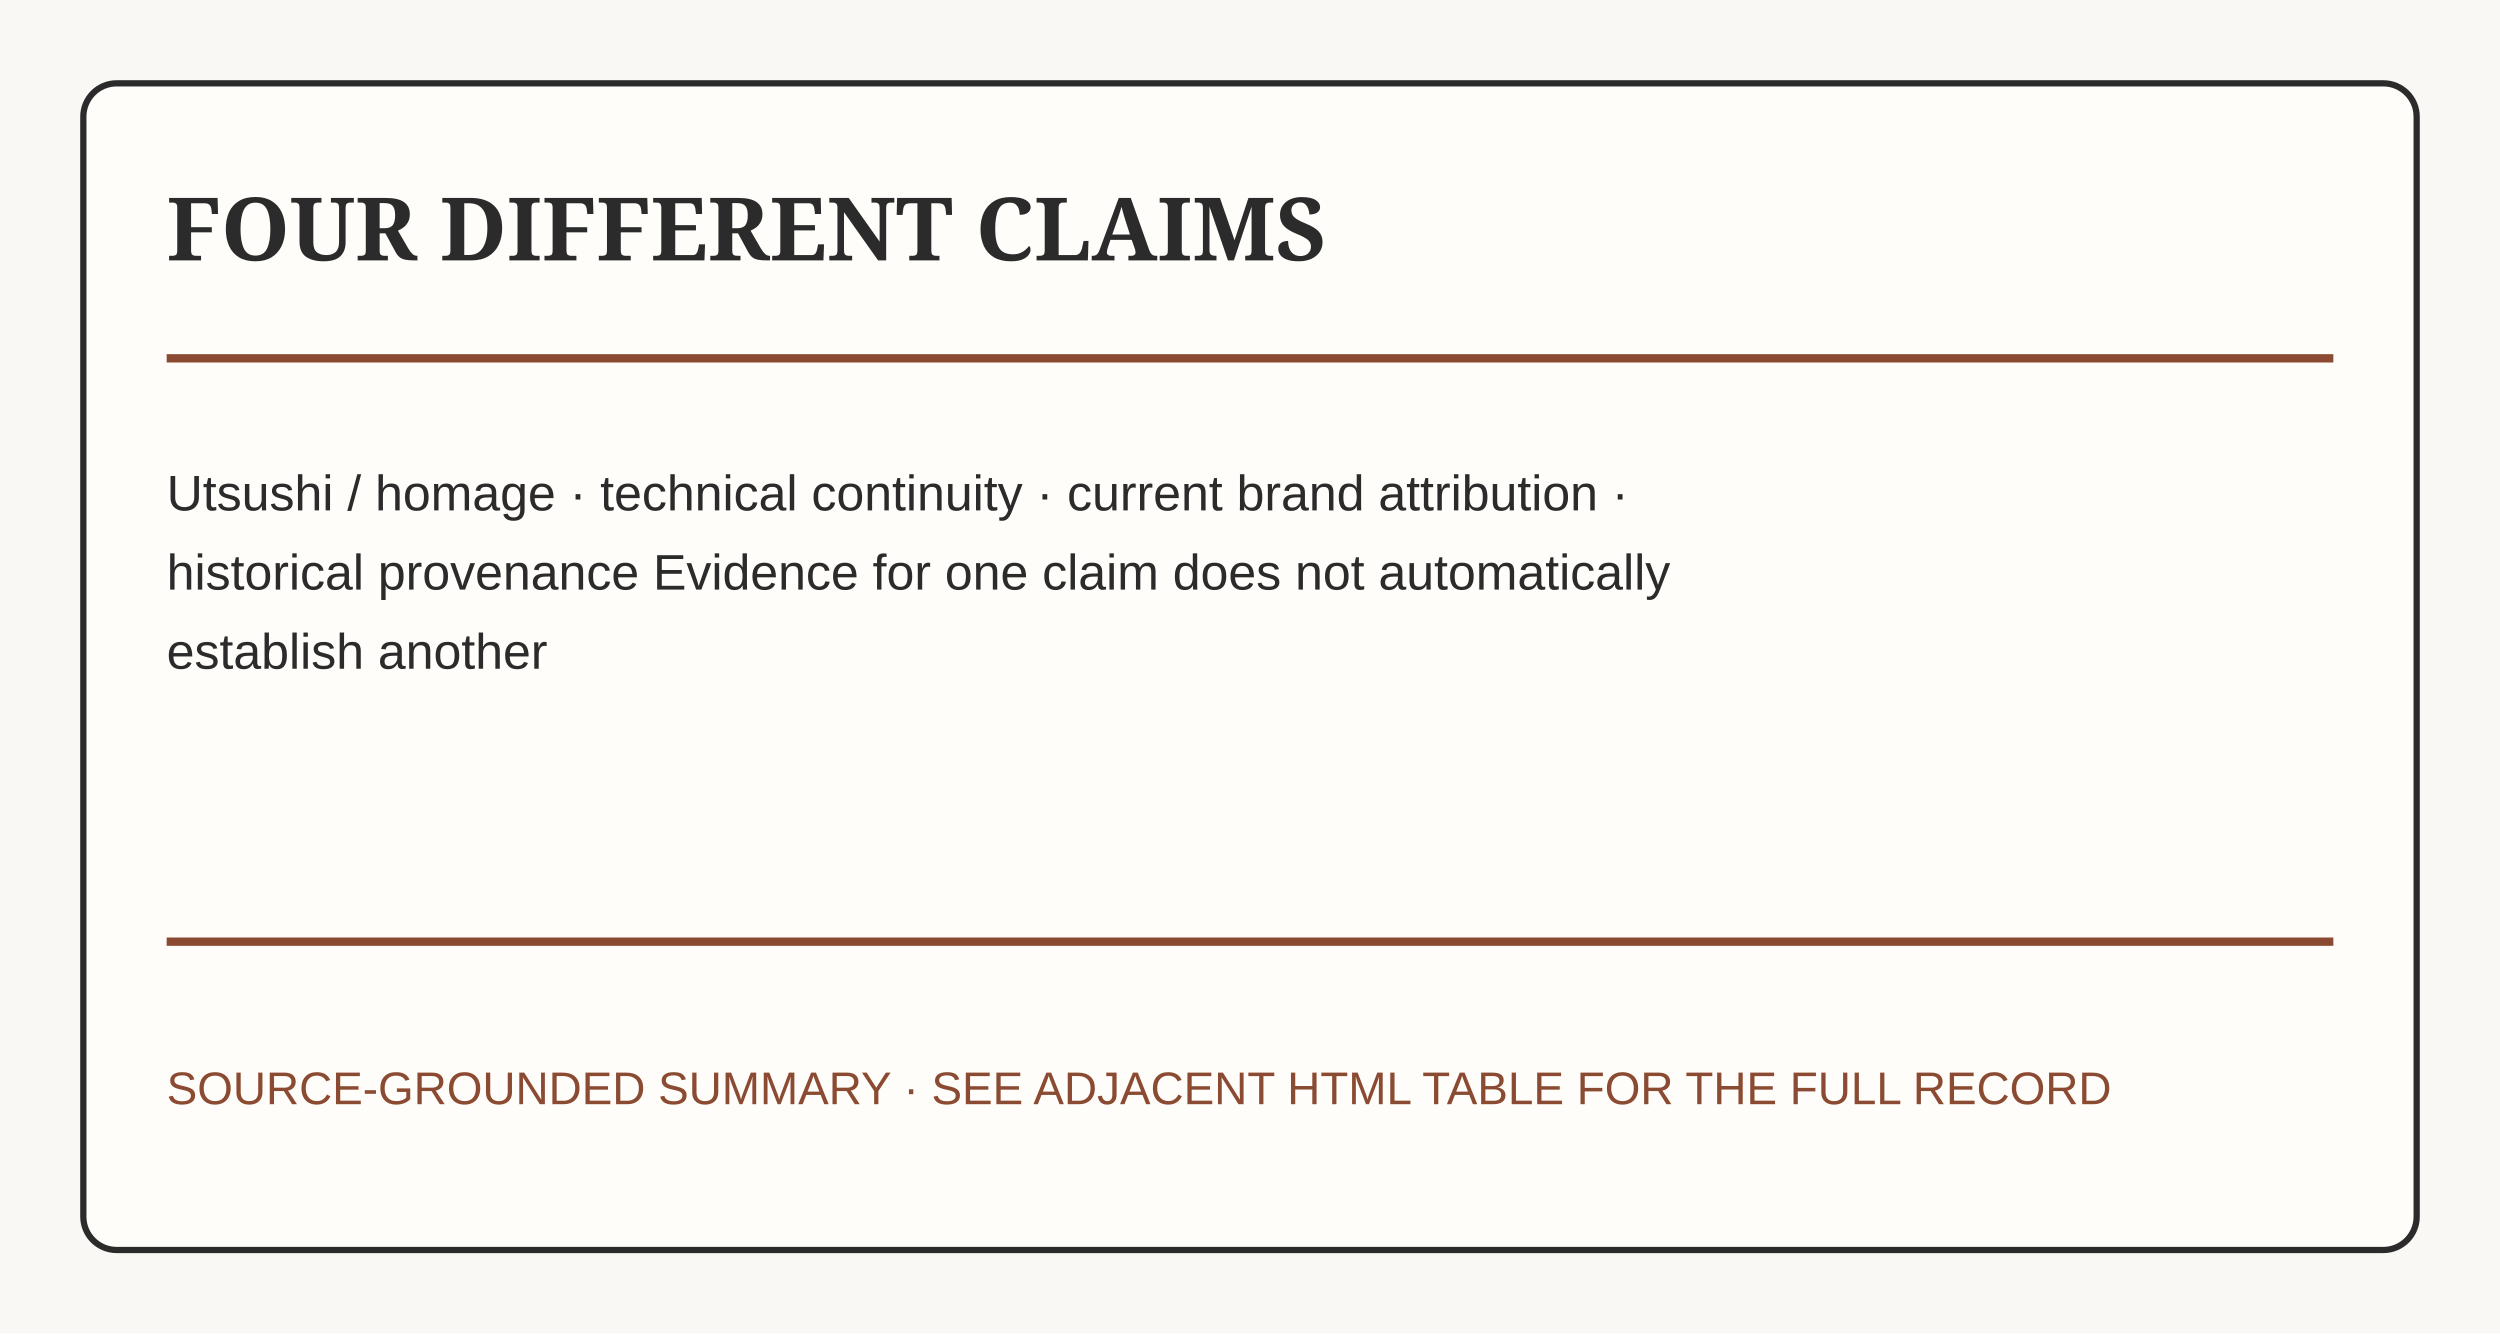
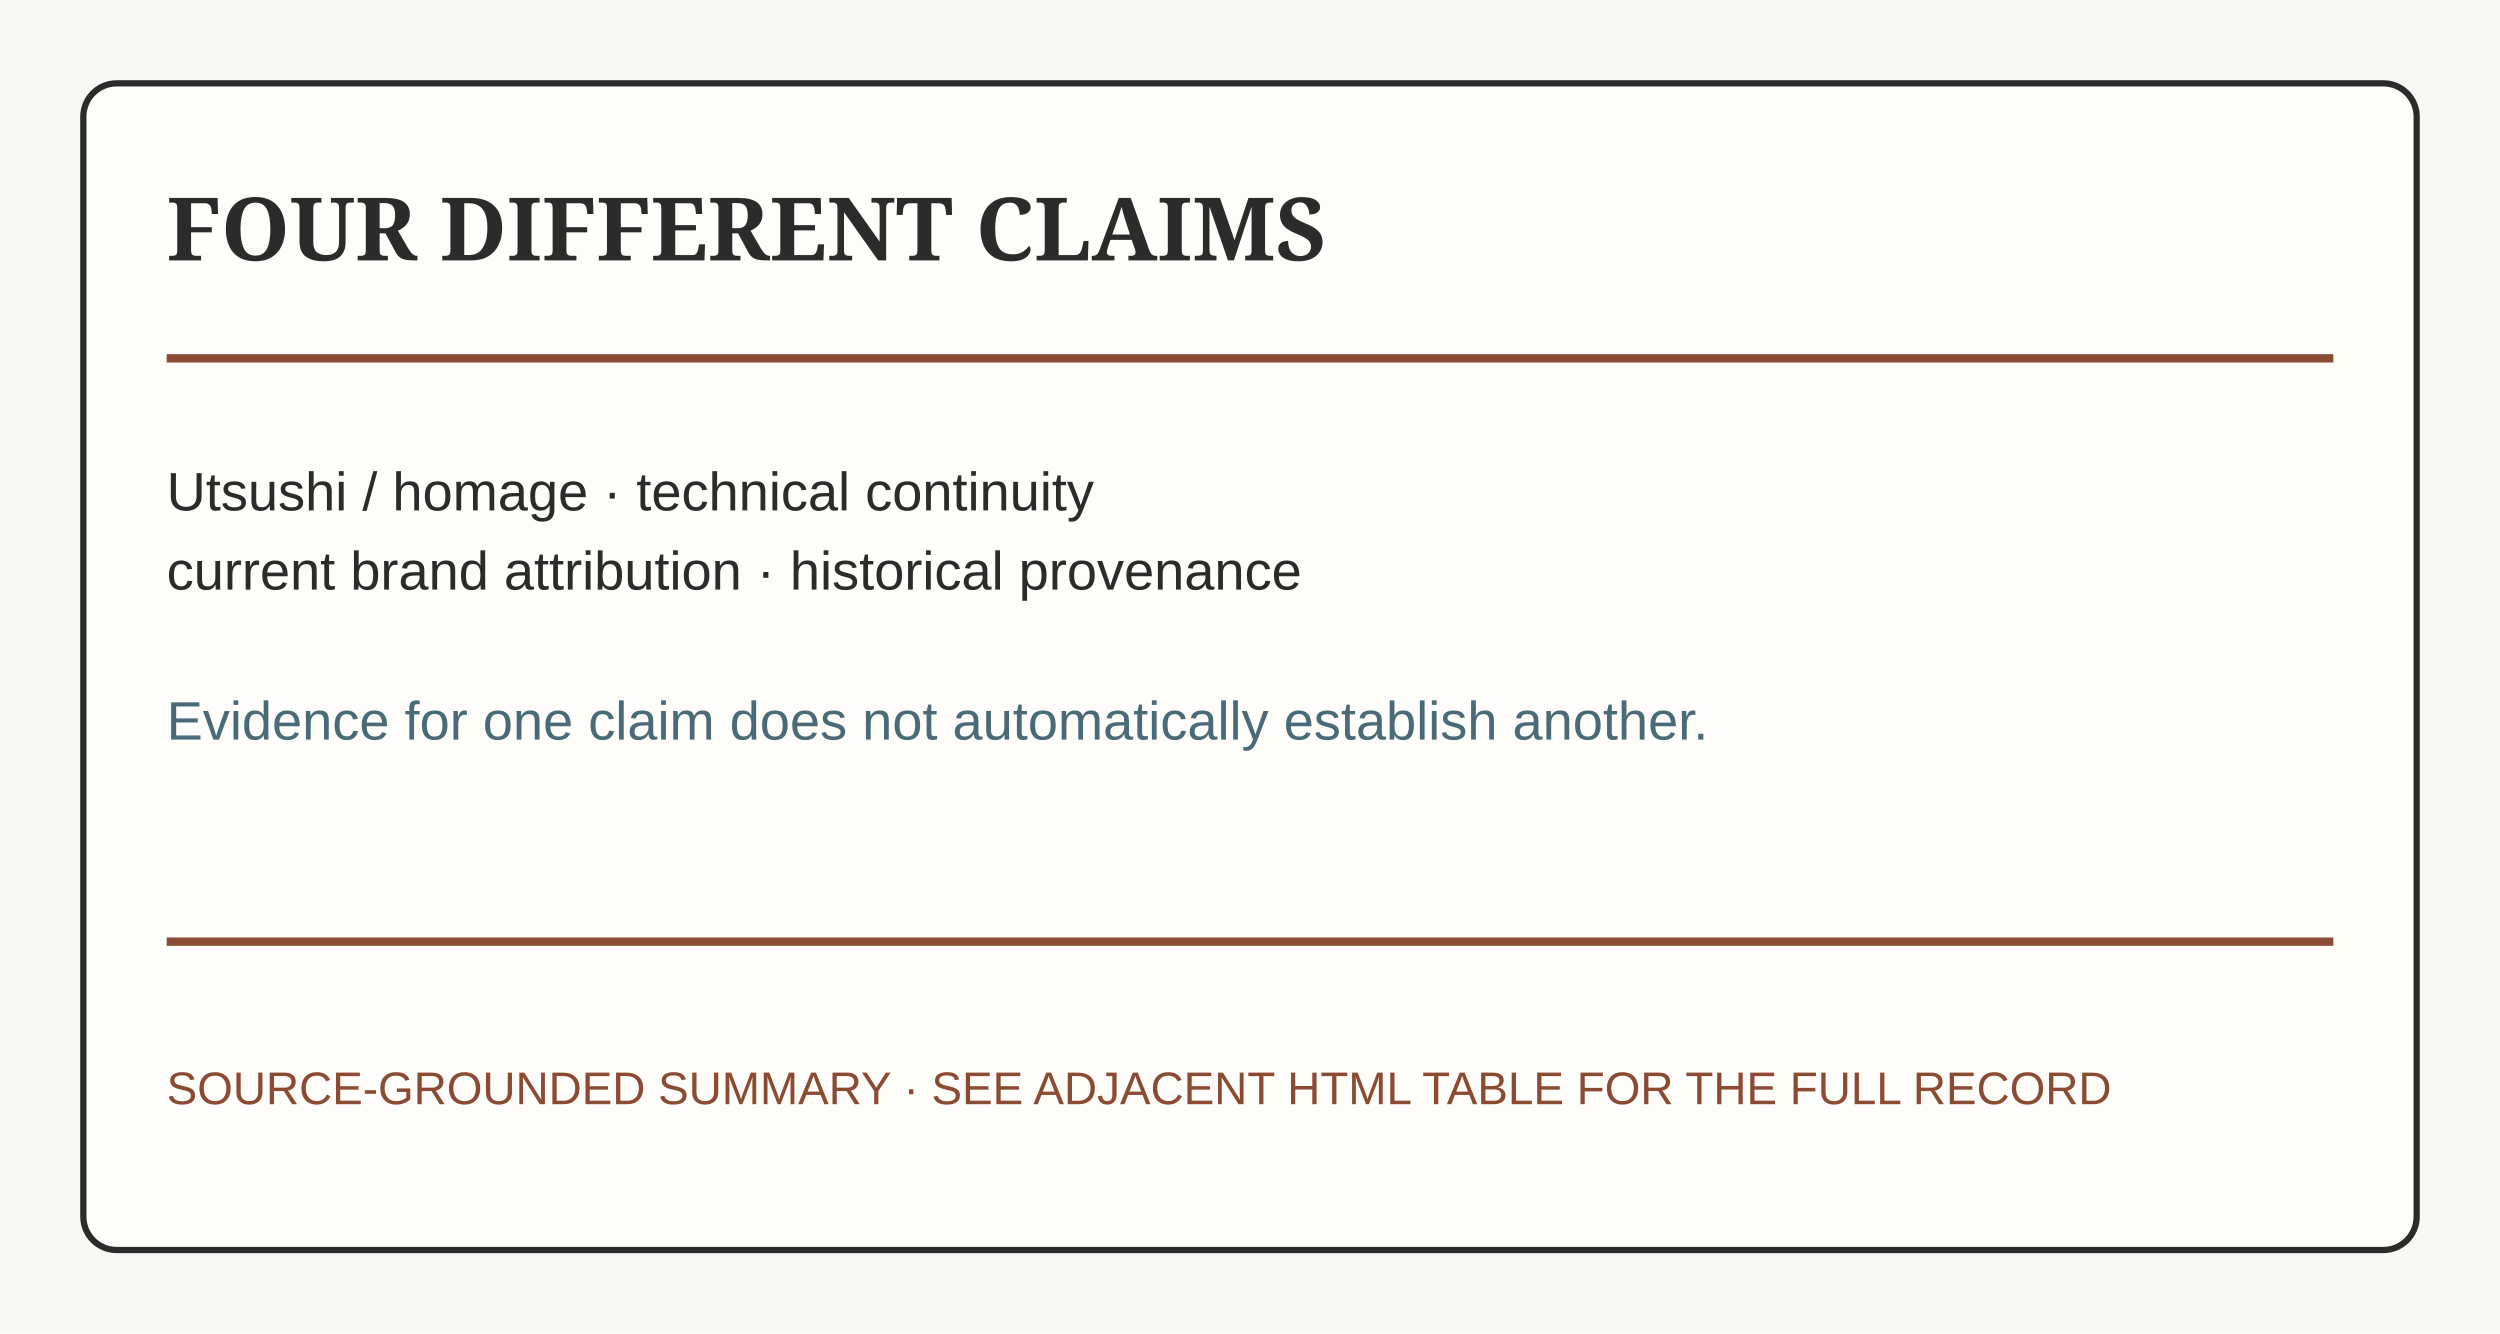
<svg xmlns="http://www.w3.org/2000/svg" viewBox="0 0 1200 640" role="img" aria-labelledby="title desc">
  <rect width="1200" height="640" fill="#faf8f4" />
  <rect x="40" y="40" width="1120" height="560" rx="16" fill="#fffdf9" stroke="#2b2b2b" stroke-width="3" />
  <path d="M80 172H1120M80 452H1120" stroke="#8b4a32" stroke-width="4" />
  <text x="80" y="125" fill="#2b2b2b" font-family="Georgia, serif" font-size="42" font-weight="bold">FOUR DIFFERENT CLAIMS</text>
-   <text x="80" y="245" fill="#2b2b2b" font-family="Arial, sans-serif" font-size="24">Utsushi / homage · technical continuity · current brand attribution ·</text>
-   <text x="80" y="283" fill="#2b2b2b" font-family="Arial, sans-serif" font-size="24">historical provenance Evidence for one claim does not automatically</text>
-   <text x="80" y="321" fill="#2b2b2b" font-family="Arial, sans-serif" font-size="24">establish another</text>
+   <text x="80" y="245" fill="#2b2b2b" font-family="Arial, sans-serif" font-size="26">Utsushi / homage · technical continuity</text>
+   <text x="80" y="283" fill="#2b2b2b" font-family="Arial, sans-serif" font-size="26">current brand attribution · historical provenance</text>
+   <text x="80" y="355" fill="#496b78" font-family="Arial, sans-serif" font-size="26">Evidence for one claim does not automatically establish another.</text>
  <text x="80" y="530" fill="#8b4a32" font-family="Arial, sans-serif" font-size="22">SOURCE-GROUNDED SUMMARY · SEE ADJACENT HTML TABLE FOR THE FULL RECORD</text>
</svg>
